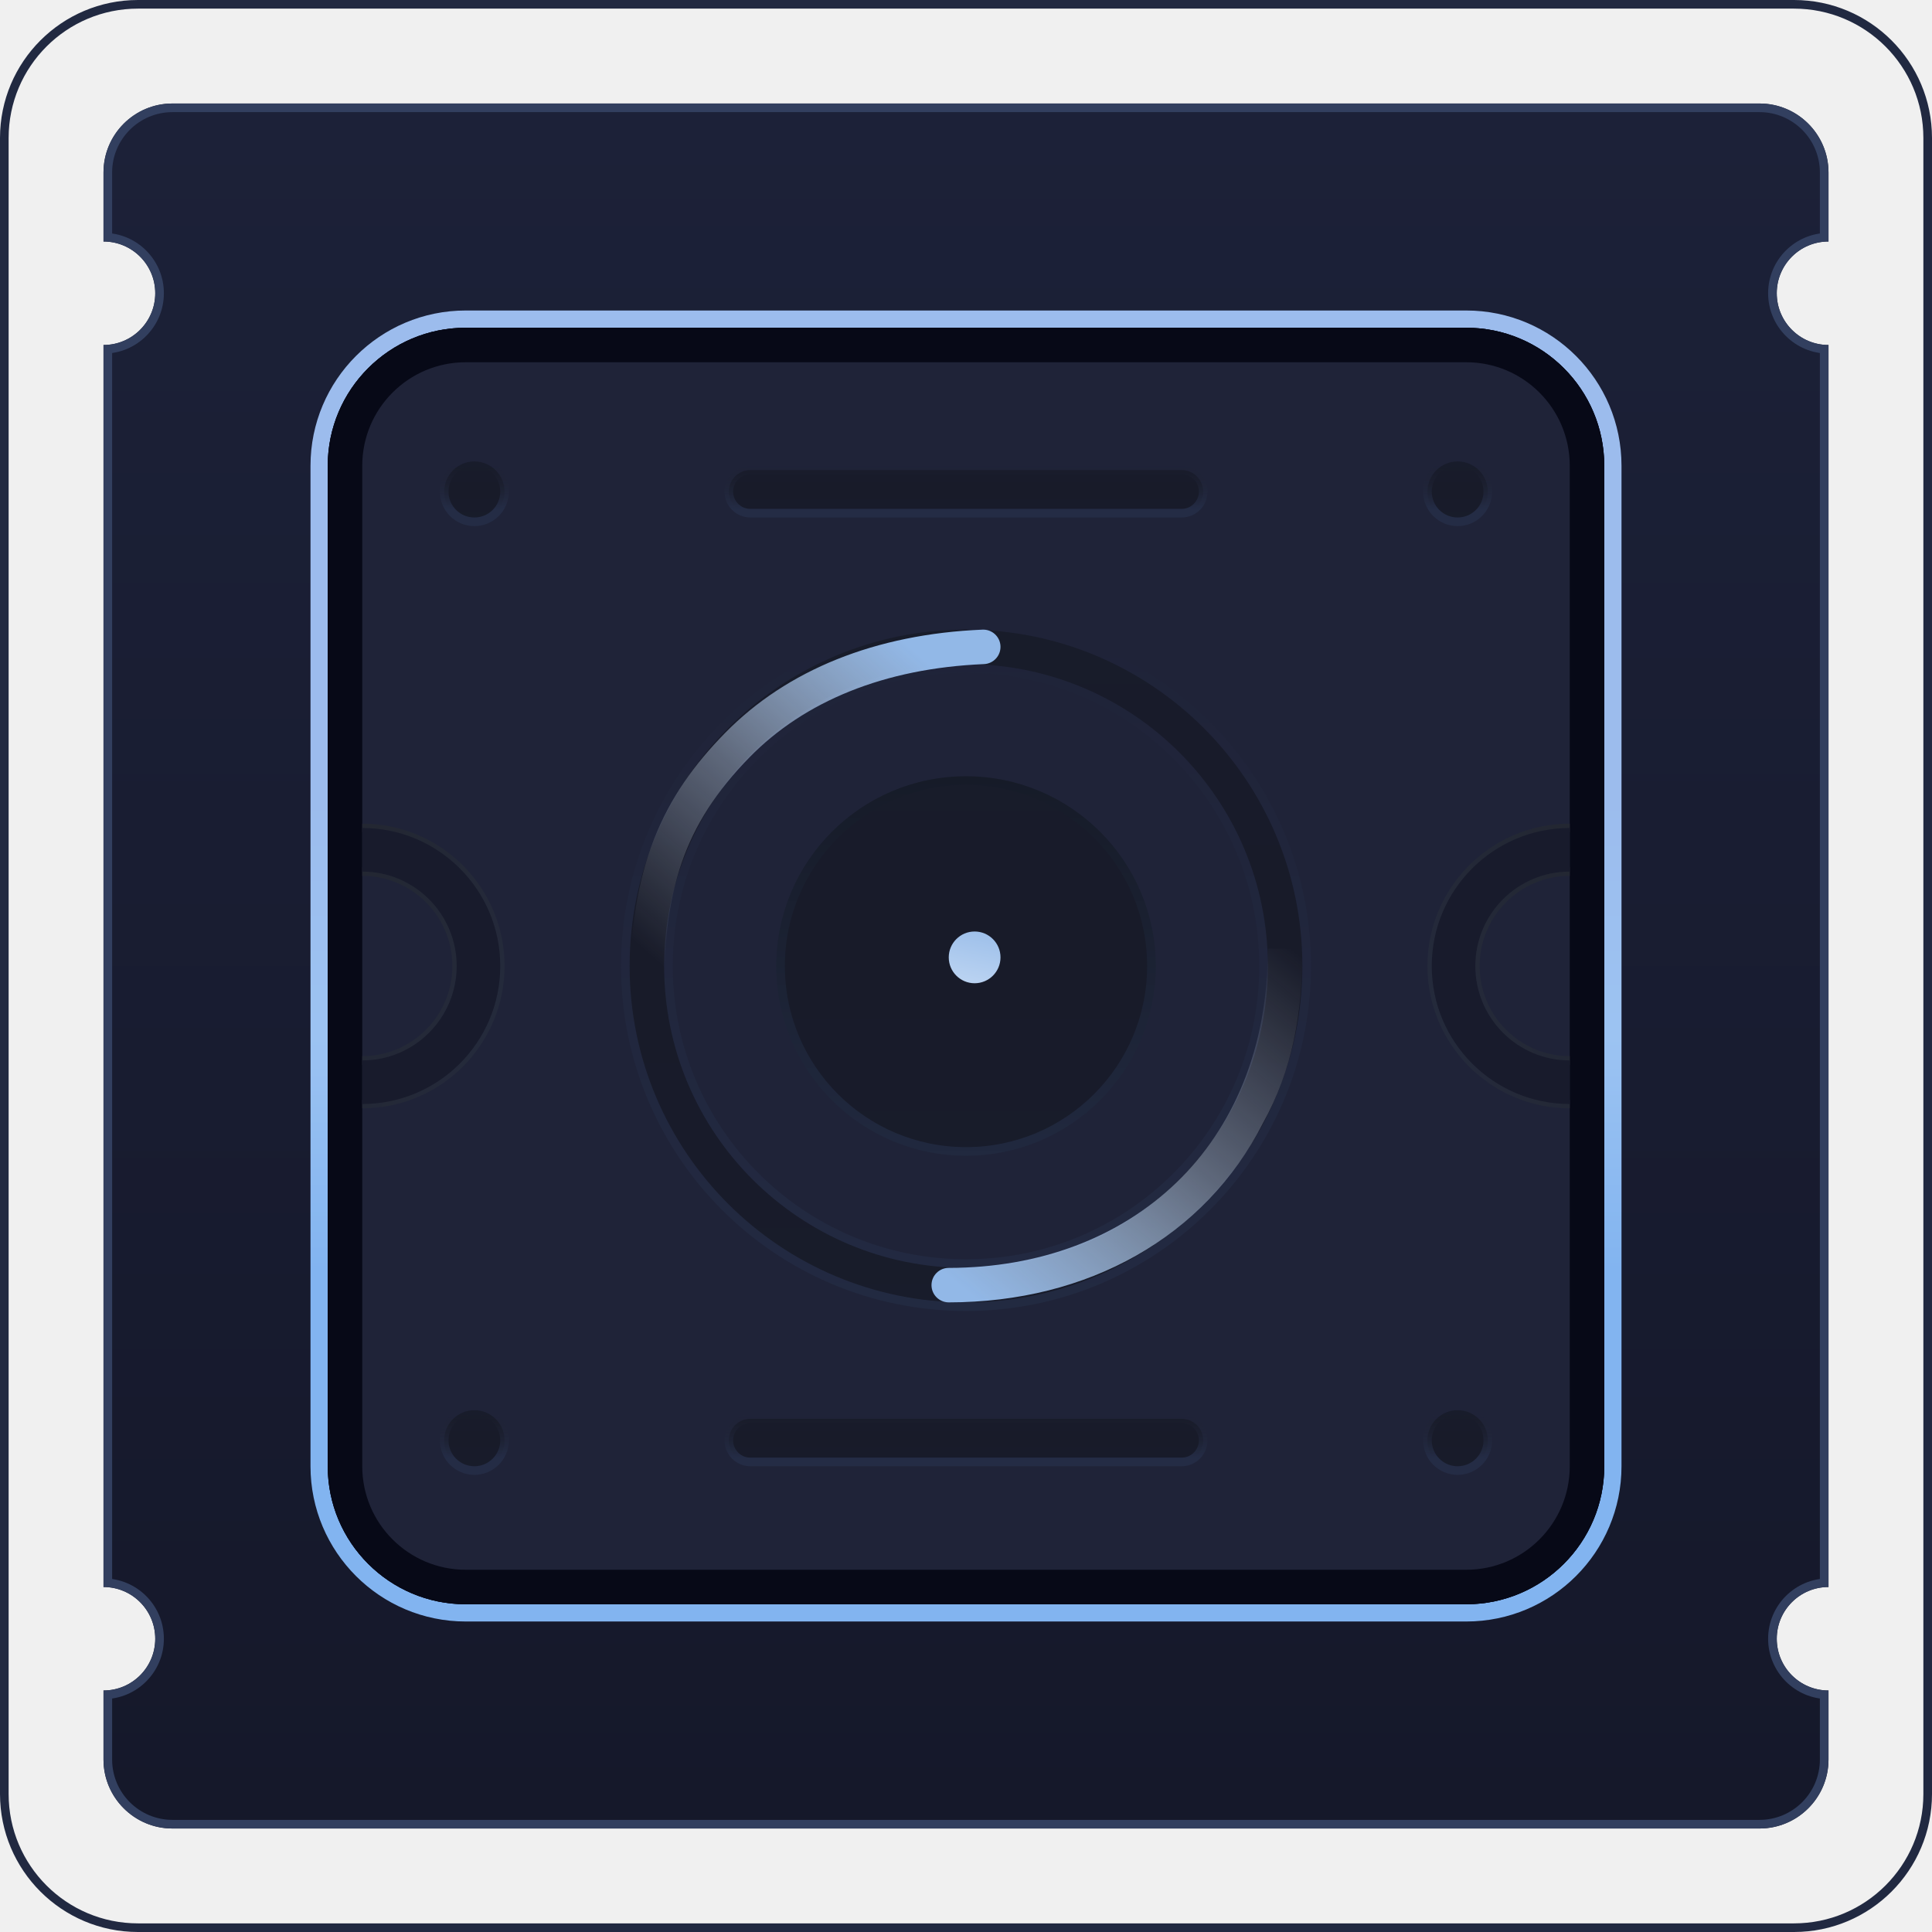
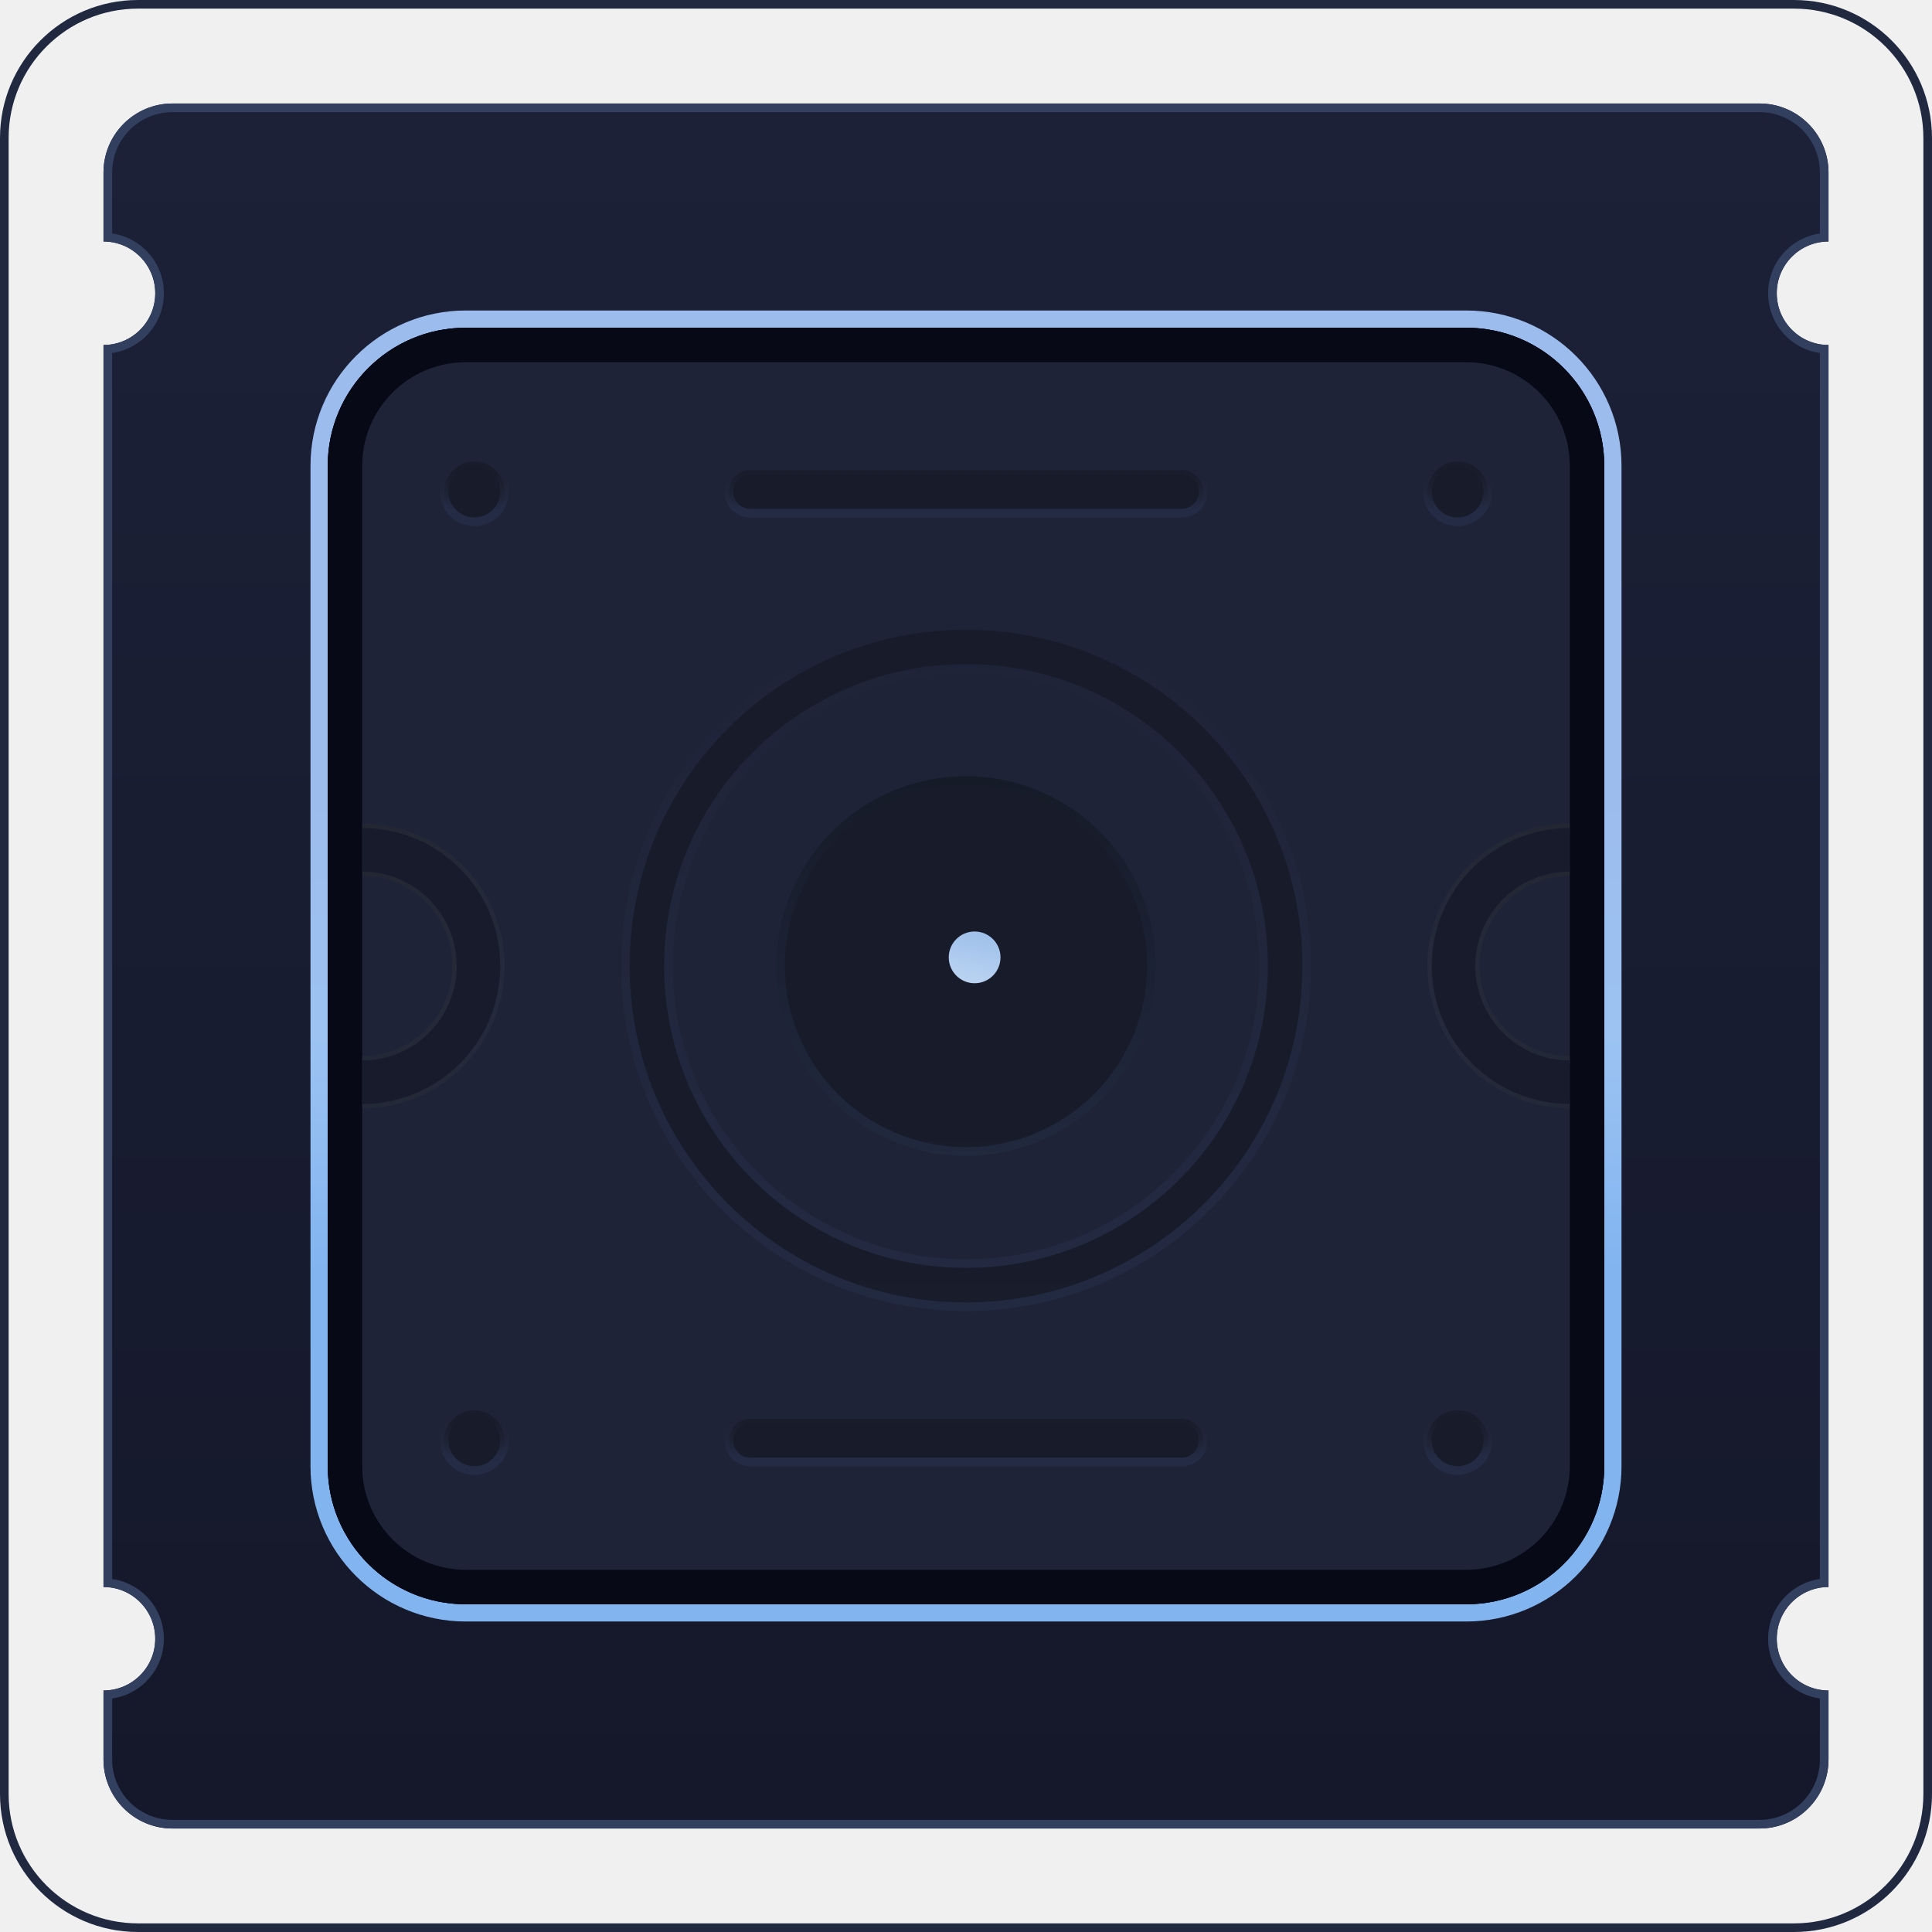
<svg xmlns="http://www.w3.org/2000/svg" width="112" height="112" viewBox="0 0 112 112" fill="none">
  <rect x="0.25" y="0.25" width="111.5" height="111.5" rx="7.75" stroke="#212941" stroke-width="0.5" />
  <mask id="path-2-inside-1_2694_21683" fill="white">
    <path fill-rule="evenodd" clip-rule="evenodd" d="M6 10C6 7.791 7.791 6 10 6H102C104.209 6 106 7.791 106 10V14C104.343 14 103 15.343 103 17C103 18.657 104.343 20 106 20V92C104.343 92 103 93.343 103 95C103 96.657 104.343 98 106 98V102C106 104.209 104.209 106 102 106H10C7.791 106 6 104.209 6 102V98C7.657 98 9 96.657 9 95C9 93.343 7.657 92 6 92V20C7.657 20 9 18.657 9 17C9 15.343 7.657 14 6 14V10Z" />
  </mask>
  <path fill-rule="evenodd" clip-rule="evenodd" d="M6 10C6 7.791 7.791 6 10 6H102C104.209 6 106 7.791 106 10V14C104.343 14 103 15.343 103 17C103 18.657 104.343 20 106 20V92C104.343 92 103 93.343 103 95C103 96.657 104.343 98 106 98V102C106 104.209 104.209 106 102 106H10C7.791 106 6 104.209 6 102V98C7.657 98 9 96.657 9 95C9 93.343 7.657 92 6 92V20C7.657 20 9 18.657 9 17C9 15.343 7.657 14 6 14V10Z" fill="url(#paint0_linear_2694_21683)" />
  <path d="M106 14V14.5H106.5V14H106ZM106 20H106.5V19.5H106V20ZM106 92V92.5H106.5V92H106ZM106 98H106.5V97.5H106V98ZM6 98V97.5H5.5V98H6ZM6 92H5.5V92.5H6V92ZM6 20V19.5H5.5V20H6ZM6 14H5.5V14.5H6V14ZM10 5.5C7.515 5.5 5.5 7.515 5.5 10H6.5C6.5 8.067 8.067 6.5 10 6.5V5.5ZM102 5.5H10V6.5H102V5.5ZM106.5 10C106.5 7.515 104.485 5.5 102 5.5V6.5C103.933 6.5 105.5 8.067 105.5 10H106.5ZM106.5 14V10H105.5V14H106.5ZM103.5 17C103.5 15.619 104.619 14.5 106 14.5V13.5C104.067 13.5 102.5 15.067 102.5 17H103.5ZM106 19.5C104.619 19.5 103.5 18.381 103.5 17H102.5C102.5 18.933 104.067 20.5 106 20.5V19.5ZM106.5 92V20H105.5V92H106.5ZM103.5 95C103.5 93.619 104.619 92.5 106 92.5V91.5C104.067 91.5 102.5 93.067 102.5 95H103.5ZM106 97.5C104.619 97.5 103.5 96.381 103.5 95H102.5C102.5 96.933 104.067 98.5 106 98.5V97.5ZM106.5 102V98H105.5V102H106.5ZM102 106.5C104.485 106.5 106.5 104.485 106.5 102H105.5C105.5 103.933 103.933 105.5 102 105.5V106.5ZM10 106.5H102V105.5H10V106.5ZM5.5 102C5.5 104.485 7.515 106.5 10 106.5V105.5C8.067 105.5 6.5 103.933 6.5 102H5.5ZM5.5 98V102H6.5V98H5.5ZM8.5 95C8.5 96.381 7.381 97.5 6 97.5V98.5C7.933 98.5 9.5 96.933 9.5 95H8.5ZM6 92.5C7.381 92.5 8.5 93.619 8.5 95H9.5C9.5 93.067 7.933 91.5 6 91.5V92.5ZM5.5 20V92H6.5V20H5.5ZM8.5 17C8.5 18.381 7.381 19.5 6 19.5V20.5C7.933 20.5 9.5 18.933 9.5 17H8.5ZM6 14.5C7.381 14.5 8.5 15.619 8.5 17H9.5C9.5 15.067 7.933 13.5 6 13.5V14.5ZM5.5 10V14H6.5V10H5.5Z" fill="#323F5F" mask="url(#path-2-inside-1_2694_21683)" />
  <rect x="18.5" y="18.5" width="75" height="75" rx="8.5" stroke="url(#paint1_linear_2694_21683)" />
  <rect x="19" y="19" width="74" height="74" rx="8" fill="#070917" />
  <rect x="19" y="19" width="74" height="74" rx="8" fill="#070917" />
  <rect x="21" y="21" width="70" height="70" rx="6" fill="#1F2338" />
  <path d="M91 61.474C87.977 61.474 85.526 59.023 85.526 56C85.526 52.977 87.977 50.526 91 50.526M91 64C86.582 64 83 60.418 83 56C83 51.582 86.582 48 91 48" stroke="url(#paint2_linear_2694_21683)" stroke-width="0.5" />
  <path fill-rule="evenodd" clip-rule="evenodd" d="M85.526 56C85.526 59.023 87.977 61.474 91 61.474L91 64C86.582 64 83 60.418 83 56C83 51.582 86.582 48 91 48L91 50.526C87.977 50.526 85.526 52.977 85.526 56Z" fill="#181B2C" />
  <path d="M21 61.474C24.023 61.474 26.474 59.023 26.474 56C26.474 52.977 24.023 50.526 21 50.526M21 64C25.418 64 29 60.418 29 56C29 51.582 25.418 48 21 48" stroke="url(#paint3_linear_2694_21683)" stroke-width="0.5" />
  <path fill-rule="evenodd" clip-rule="evenodd" d="M26.474 56C26.474 59.023 24.023 61.474 21 61.474L21 64C25.418 64 29 60.418 29 56C29 51.582 25.418 48 21 48L21 50.526C24.023 50.526 26.474 52.977 26.474 56Z" fill="#181B2C" />
  <circle cx="56" cy="56" r="10.75" fill="url(#paint4_linear_2694_21683)" stroke="url(#paint5_linear_2694_21683)" stroke-width="0.5" />
  <circle cx="56.5" cy="55.5" r="1.5" fill="url(#paint6_linear_2694_21683)" />
  <path d="M56 73.25C65.527 73.25 73.25 65.527 73.25 56C73.25 46.473 65.527 38.75 56 38.75C46.473 38.75 38.75 46.473 38.75 56C38.75 65.527 46.473 73.25 56 73.25ZM75.75 56C75.75 66.908 66.908 75.75 56 75.75C45.092 75.75 36.25 66.908 36.25 56C36.25 45.092 45.092 36.25 56 36.25C66.908 36.25 75.75 45.092 75.75 56Z" fill="url(#paint7_linear_2694_21683)" stroke="url(#paint8_linear_2694_21683)" stroke-width="0.5" />
-   <path fill-rule="evenodd" clip-rule="evenodd" d="M57.999 37.458C58.022 38.01 57.593 38.476 57.042 38.499C51.242 38.741 46.626 40.667 43.464 43.888C39.565 47.858 38.5 51.703 38.5 57.5H36.5C36.5 50.215 38.446 46.144 42.036 42.487C45.624 38.833 50.758 36.759 56.958 36.501C57.51 36.478 57.976 36.907 57.999 37.458Z" fill="url(#paint9_linear_2694_21683)" />
-   <path fill-rule="evenodd" clip-rule="evenodd" d="M55 73.5C65.509 73.5 73.5 66.5 73.5 55L75.5 55C75.5 58.776 74.93 62.017 73.213 65.112C69.851 71.716 63.084 75.5 55 75.5C54.448 75.5 54 75.052 54 74.5C54 73.948 54.448 73.5 55 73.5Z" fill="url(#paint10_linear_2694_21683)" />
  <rect x="42.25" y="27.25" width="27.5" height="2.5" rx="1.25" fill="url(#paint11_linear_2694_21683)" stroke="url(#paint12_linear_2694_21683)" stroke-width="0.5" />
  <circle cx="84.5" cy="28.5" r="1.75" fill="url(#paint13_linear_2694_21683)" stroke="url(#paint14_linear_2694_21683)" stroke-width="0.5" />
  <circle cx="27.5" cy="28.5" r="1.75" fill="url(#paint15_linear_2694_21683)" stroke="url(#paint16_linear_2694_21683)" stroke-width="0.5" />
  <rect x="42.25" y="82.25" width="27.5" height="2.5" rx="1.25" fill="url(#paint17_linear_2694_21683)" stroke="url(#paint18_linear_2694_21683)" stroke-width="0.5" />
  <circle cx="84.5" cy="83.5" r="1.75" fill="url(#paint19_linear_2694_21683)" stroke="url(#paint20_linear_2694_21683)" stroke-width="0.5" />
  <circle cx="27.5" cy="83.5" r="1.75" fill="url(#paint21_linear_2694_21683)" stroke="url(#paint22_linear_2694_21683)" stroke-width="0.5" />
  <defs>
    <linearGradient id="paint0_linear_2694_21683" x1="56" y1="6" x2="56" y2="106" gradientUnits="userSpaceOnUse">
      <stop stop-color="#1C2138" />
      <stop offset="1" stop-color="#15182A" />
    </linearGradient>
    <linearGradient id="paint1_linear_2694_21683" x1="56" y1="46.048" x2="56" y2="73.643" gradientUnits="userSpaceOnUse">
      <stop stop-color="#9CBCED" />
      <stop offset="0.51" stop-color="#9CC3F2" />
      <stop offset="1" stop-color="#82B4F0" />
    </linearGradient>
    <linearGradient id="paint2_linear_2694_21683" x1="96" y1="54" x2="79" y2="59.5" gradientUnits="userSpaceOnUse">
      <stop stop-color="#23262F" />
      <stop offset="1" stop-color="#242B3F" />
    </linearGradient>
    <linearGradient id="paint3_linear_2694_21683" x1="16" y1="54" x2="33" y2="59.5" gradientUnits="userSpaceOnUse">
      <stop stop-color="#23262F" />
      <stop offset="1" stop-color="#242B3F" />
    </linearGradient>
    <linearGradient id="paint4_linear_2694_21683" x1="56" y1="21.308" x2="56" y2="90.692" gradientUnits="userSpaceOnUse">
      <stop stop-color="#191D2E" />
      <stop offset="0.494" stop-color="#181B29" />
      <stop offset="1" stop-color="#191D2E" />
    </linearGradient>
    <linearGradient id="paint5_linear_2694_21683" x1="56" y1="45" x2="56" y2="74" gradientUnits="userSpaceOnUse">
      <stop stop-color="#161B28" />
      <stop offset="1" stop-color="#242D46" />
    </linearGradient>
    <linearGradient id="paint6_linear_2694_21683" x1="56" y1="52.5" x2="53.5" y2="63.5" gradientUnits="userSpaceOnUse">
      <stop stop-color="#92B8E7" />
      <stop offset="0.51" stop-color="#C8DCF5" />
      <stop offset="1" stop-color="#CBD5E2" />
    </linearGradient>
    <linearGradient id="paint7_linear_2694_21683" x1="56" y1="-7.077" x2="56" y2="119.077" gradientUnits="userSpaceOnUse">
      <stop stop-color="#191D2E" />
      <stop offset="0.494" stop-color="#181B29" />
      <stop offset="1" stop-color="#191D2E" />
    </linearGradient>
    <linearGradient id="paint8_linear_2694_21683" x1="56" y1="36" x2="56" y2="95" gradientUnits="userSpaceOnUse">
      <stop stop-color="#1F2338" />
      <stop offset="1" stop-color="#242D46" />
    </linearGradient>
    <linearGradient id="paint9_linear_2694_21683" x1="55" y1="39.5" x2="39.5" y2="57" gradientUnits="userSpaceOnUse">
      <stop stop-color="#92B8E7" />
      <stop offset="0.51" stop-color="#C8DCF5" stop-opacity="0.4" />
      <stop offset="1" stop-color="#CBD5E2" stop-opacity="0" />
    </linearGradient>
    <linearGradient id="paint10_linear_2694_21683" x1="55" y1="74" x2="72.5" y2="53" gradientUnits="userSpaceOnUse">
      <stop stop-color="#92B8E7" />
      <stop offset="0.51" stop-color="#C8DCF5" stop-opacity="0.4" />
      <stop offset="1" stop-color="#CBD5E2" stop-opacity="0" />
    </linearGradient>
    <linearGradient id="paint11_linear_2694_21683" x1="56" y1="23.769" x2="56" y2="33.231" gradientUnits="userSpaceOnUse">
      <stop stop-color="#191D2E" />
      <stop offset="0.494" stop-color="#181B29" />
      <stop offset="1" stop-color="#191D2E" />
    </linearGradient>
    <linearGradient id="paint12_linear_2694_21683" x1="56" y1="27" x2="56" y2="29.5" gradientUnits="userSpaceOnUse">
      <stop stop-color="#1D202F" stop-opacity="0" />
      <stop offset="1" stop-color="#242C45" />
    </linearGradient>
    <linearGradient id="paint13_linear_2694_21683" x1="84.5" y1="23.769" x2="84.5" y2="33.231" gradientUnits="userSpaceOnUse">
      <stop stop-color="#191D2E" />
      <stop offset="0.494" stop-color="#181B29" />
      <stop offset="1" stop-color="#191D2E" />
    </linearGradient>
    <linearGradient id="paint14_linear_2694_21683" x1="84.5" y1="27" x2="84.5" y2="29.5" gradientUnits="userSpaceOnUse">
      <stop stop-color="#1D202F" stop-opacity="0" />
      <stop offset="1" stop-color="#242C45" />
    </linearGradient>
    <linearGradient id="paint15_linear_2694_21683" x1="27.5" y1="23.769" x2="27.5" y2="33.231" gradientUnits="userSpaceOnUse">
      <stop stop-color="#191D2E" />
      <stop offset="0.494" stop-color="#181B29" />
      <stop offset="1" stop-color="#191D2E" />
    </linearGradient>
    <linearGradient id="paint16_linear_2694_21683" x1="27.5" y1="27" x2="27.5" y2="29.5" gradientUnits="userSpaceOnUse">
      <stop stop-color="#1D202F" stop-opacity="0" />
      <stop offset="1" stop-color="#242C45" />
    </linearGradient>
    <linearGradient id="paint17_linear_2694_21683" x1="56" y1="78.769" x2="56" y2="88.231" gradientUnits="userSpaceOnUse">
      <stop stop-color="#191D2E" />
      <stop offset="0.494" stop-color="#181B29" />
      <stop offset="1" stop-color="#191D2E" />
    </linearGradient>
    <linearGradient id="paint18_linear_2694_21683" x1="56" y1="82" x2="56" y2="84.5" gradientUnits="userSpaceOnUse">
      <stop stop-color="#1D202F" stop-opacity="0" />
      <stop offset="1" stop-color="#242C45" />
    </linearGradient>
    <linearGradient id="paint19_linear_2694_21683" x1="84.5" y1="78.769" x2="84.5" y2="88.231" gradientUnits="userSpaceOnUse">
      <stop stop-color="#191D2E" />
      <stop offset="0.494" stop-color="#181B29" />
      <stop offset="1" stop-color="#191D2E" />
    </linearGradient>
    <linearGradient id="paint20_linear_2694_21683" x1="84.5" y1="82" x2="84.5" y2="84.5" gradientUnits="userSpaceOnUse">
      <stop stop-color="#1D202F" stop-opacity="0" />
      <stop offset="1" stop-color="#242C45" />
    </linearGradient>
    <linearGradient id="paint21_linear_2694_21683" x1="27.5" y1="78.769" x2="27.5" y2="88.231" gradientUnits="userSpaceOnUse">
      <stop stop-color="#191D2E" />
      <stop offset="0.494" stop-color="#181B29" />
      <stop offset="1" stop-color="#191D2E" />
    </linearGradient>
    <linearGradient id="paint22_linear_2694_21683" x1="27.5" y1="82" x2="27.5" y2="84.5" gradientUnits="userSpaceOnUse">
      <stop stop-color="#1D202F" stop-opacity="0" />
      <stop offset="1" stop-color="#242C45" />
    </linearGradient>
  </defs>
</svg>
